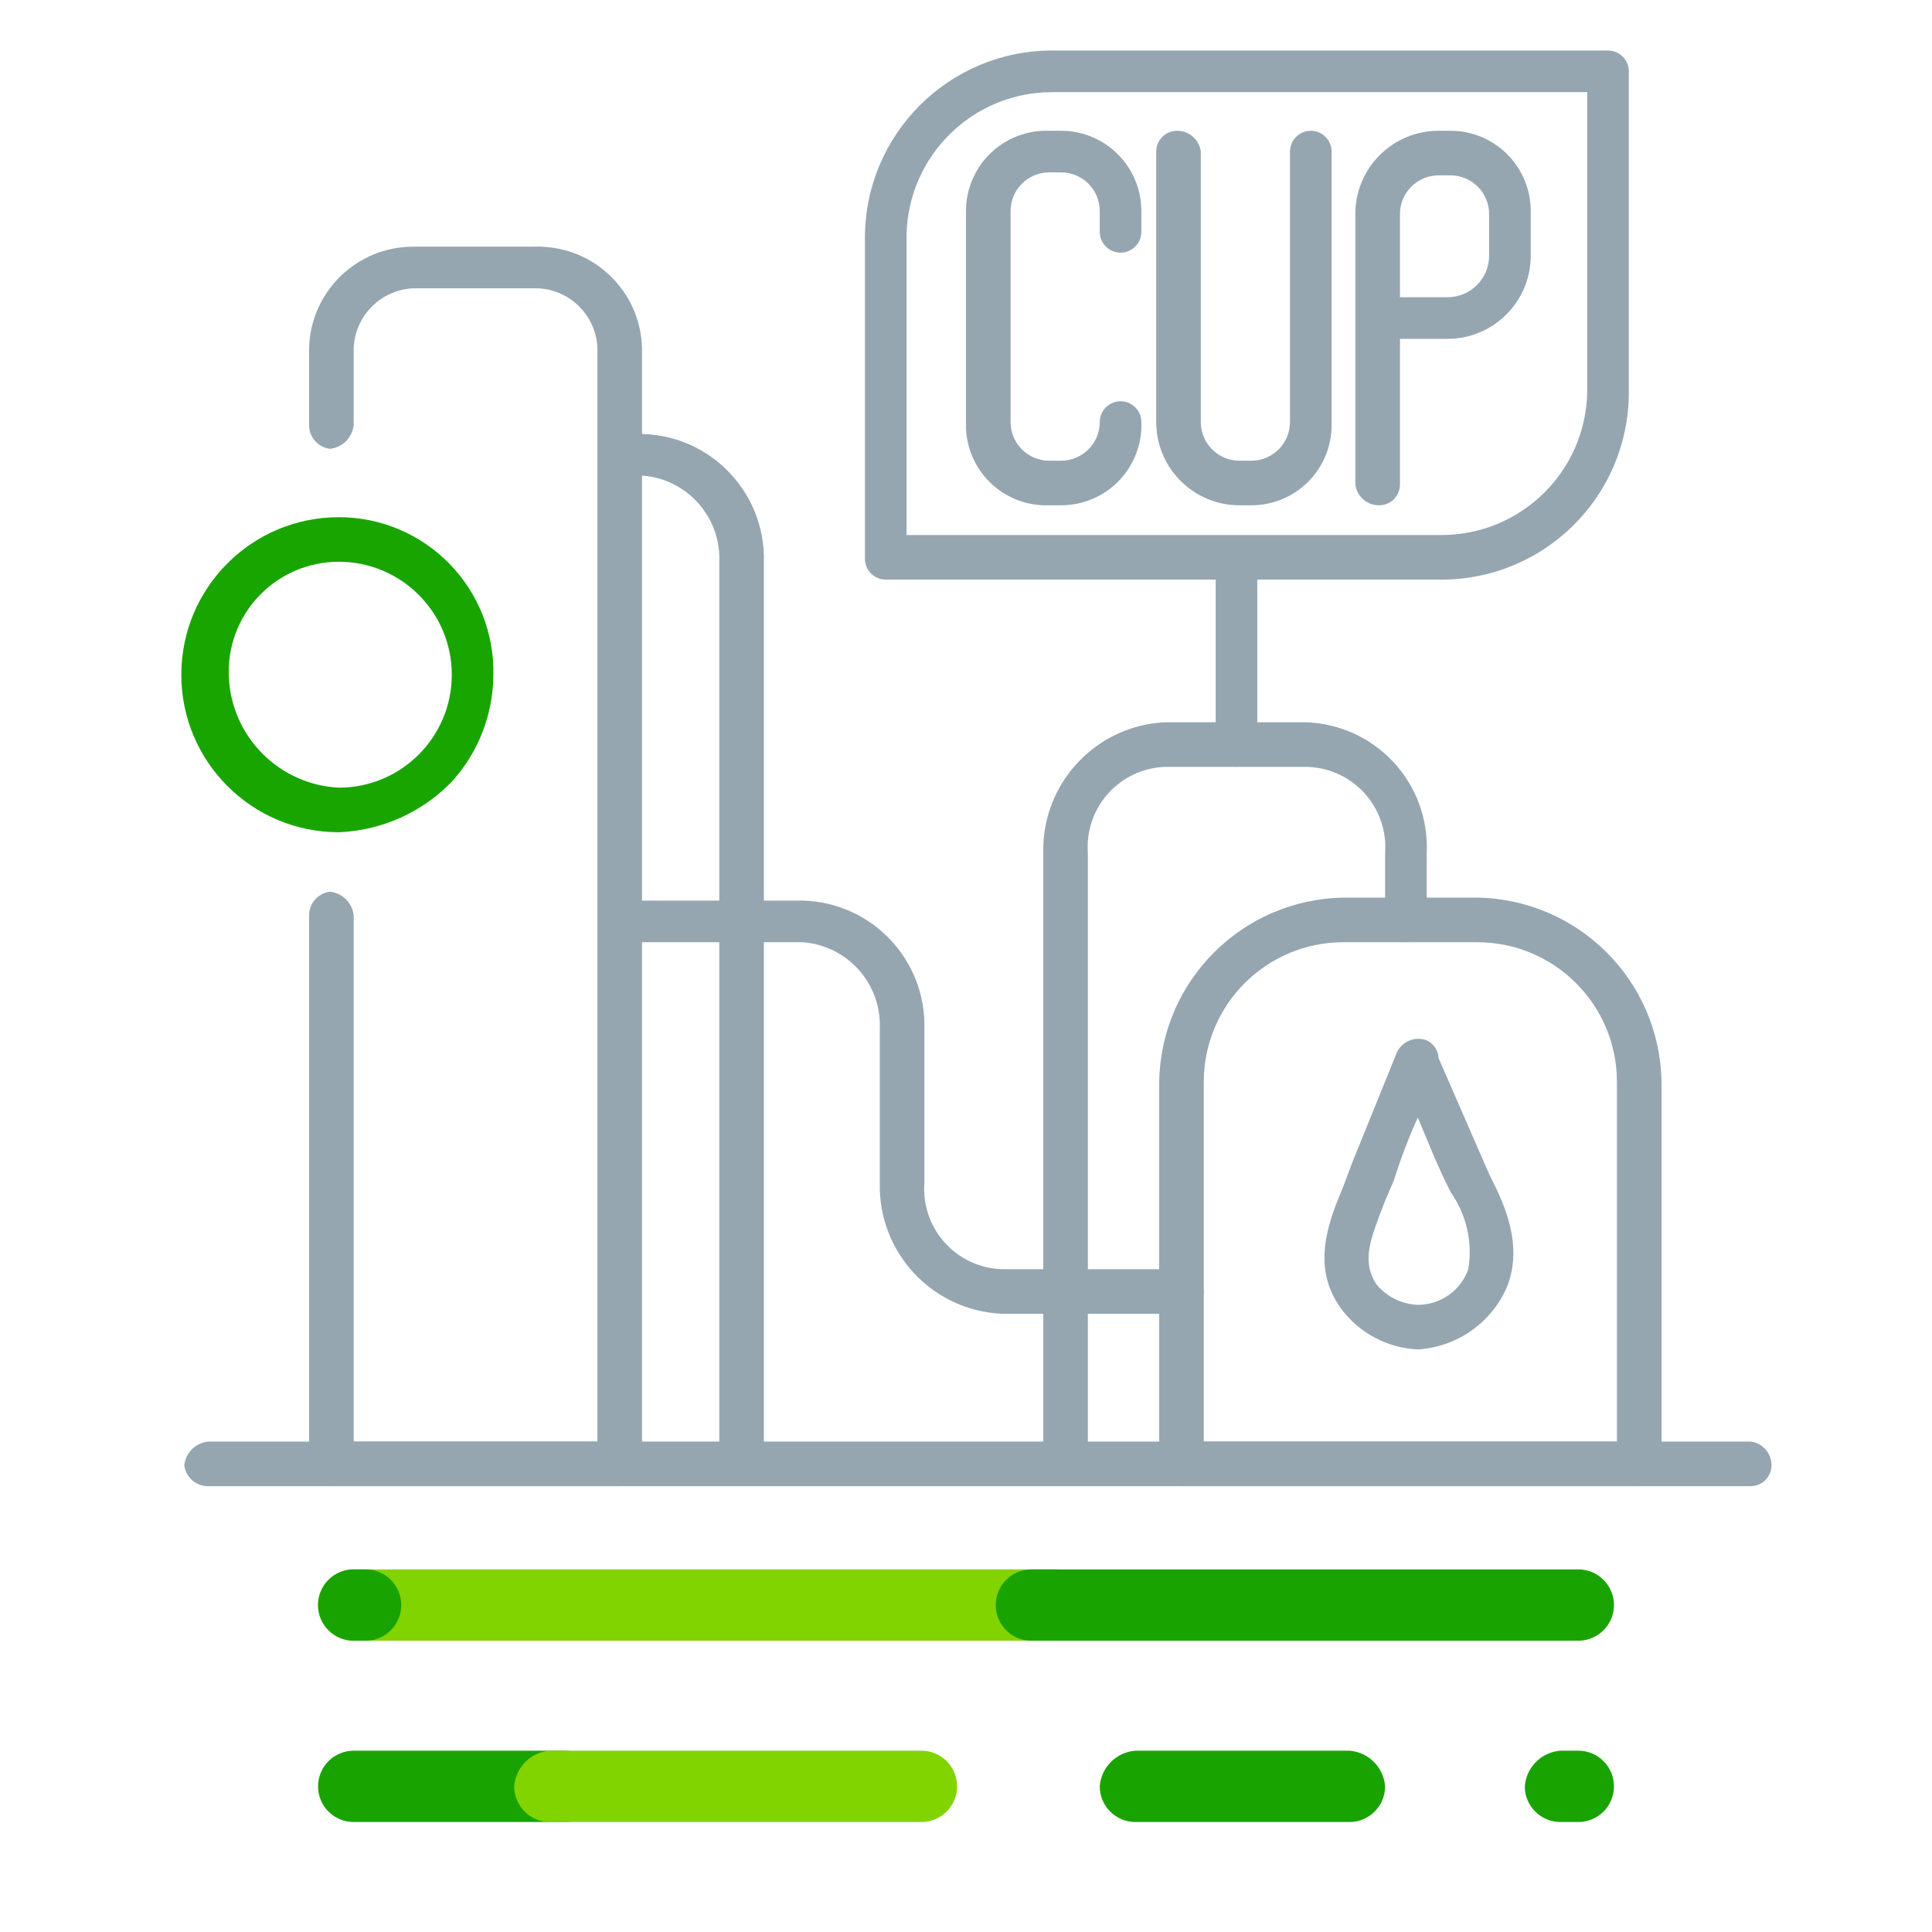
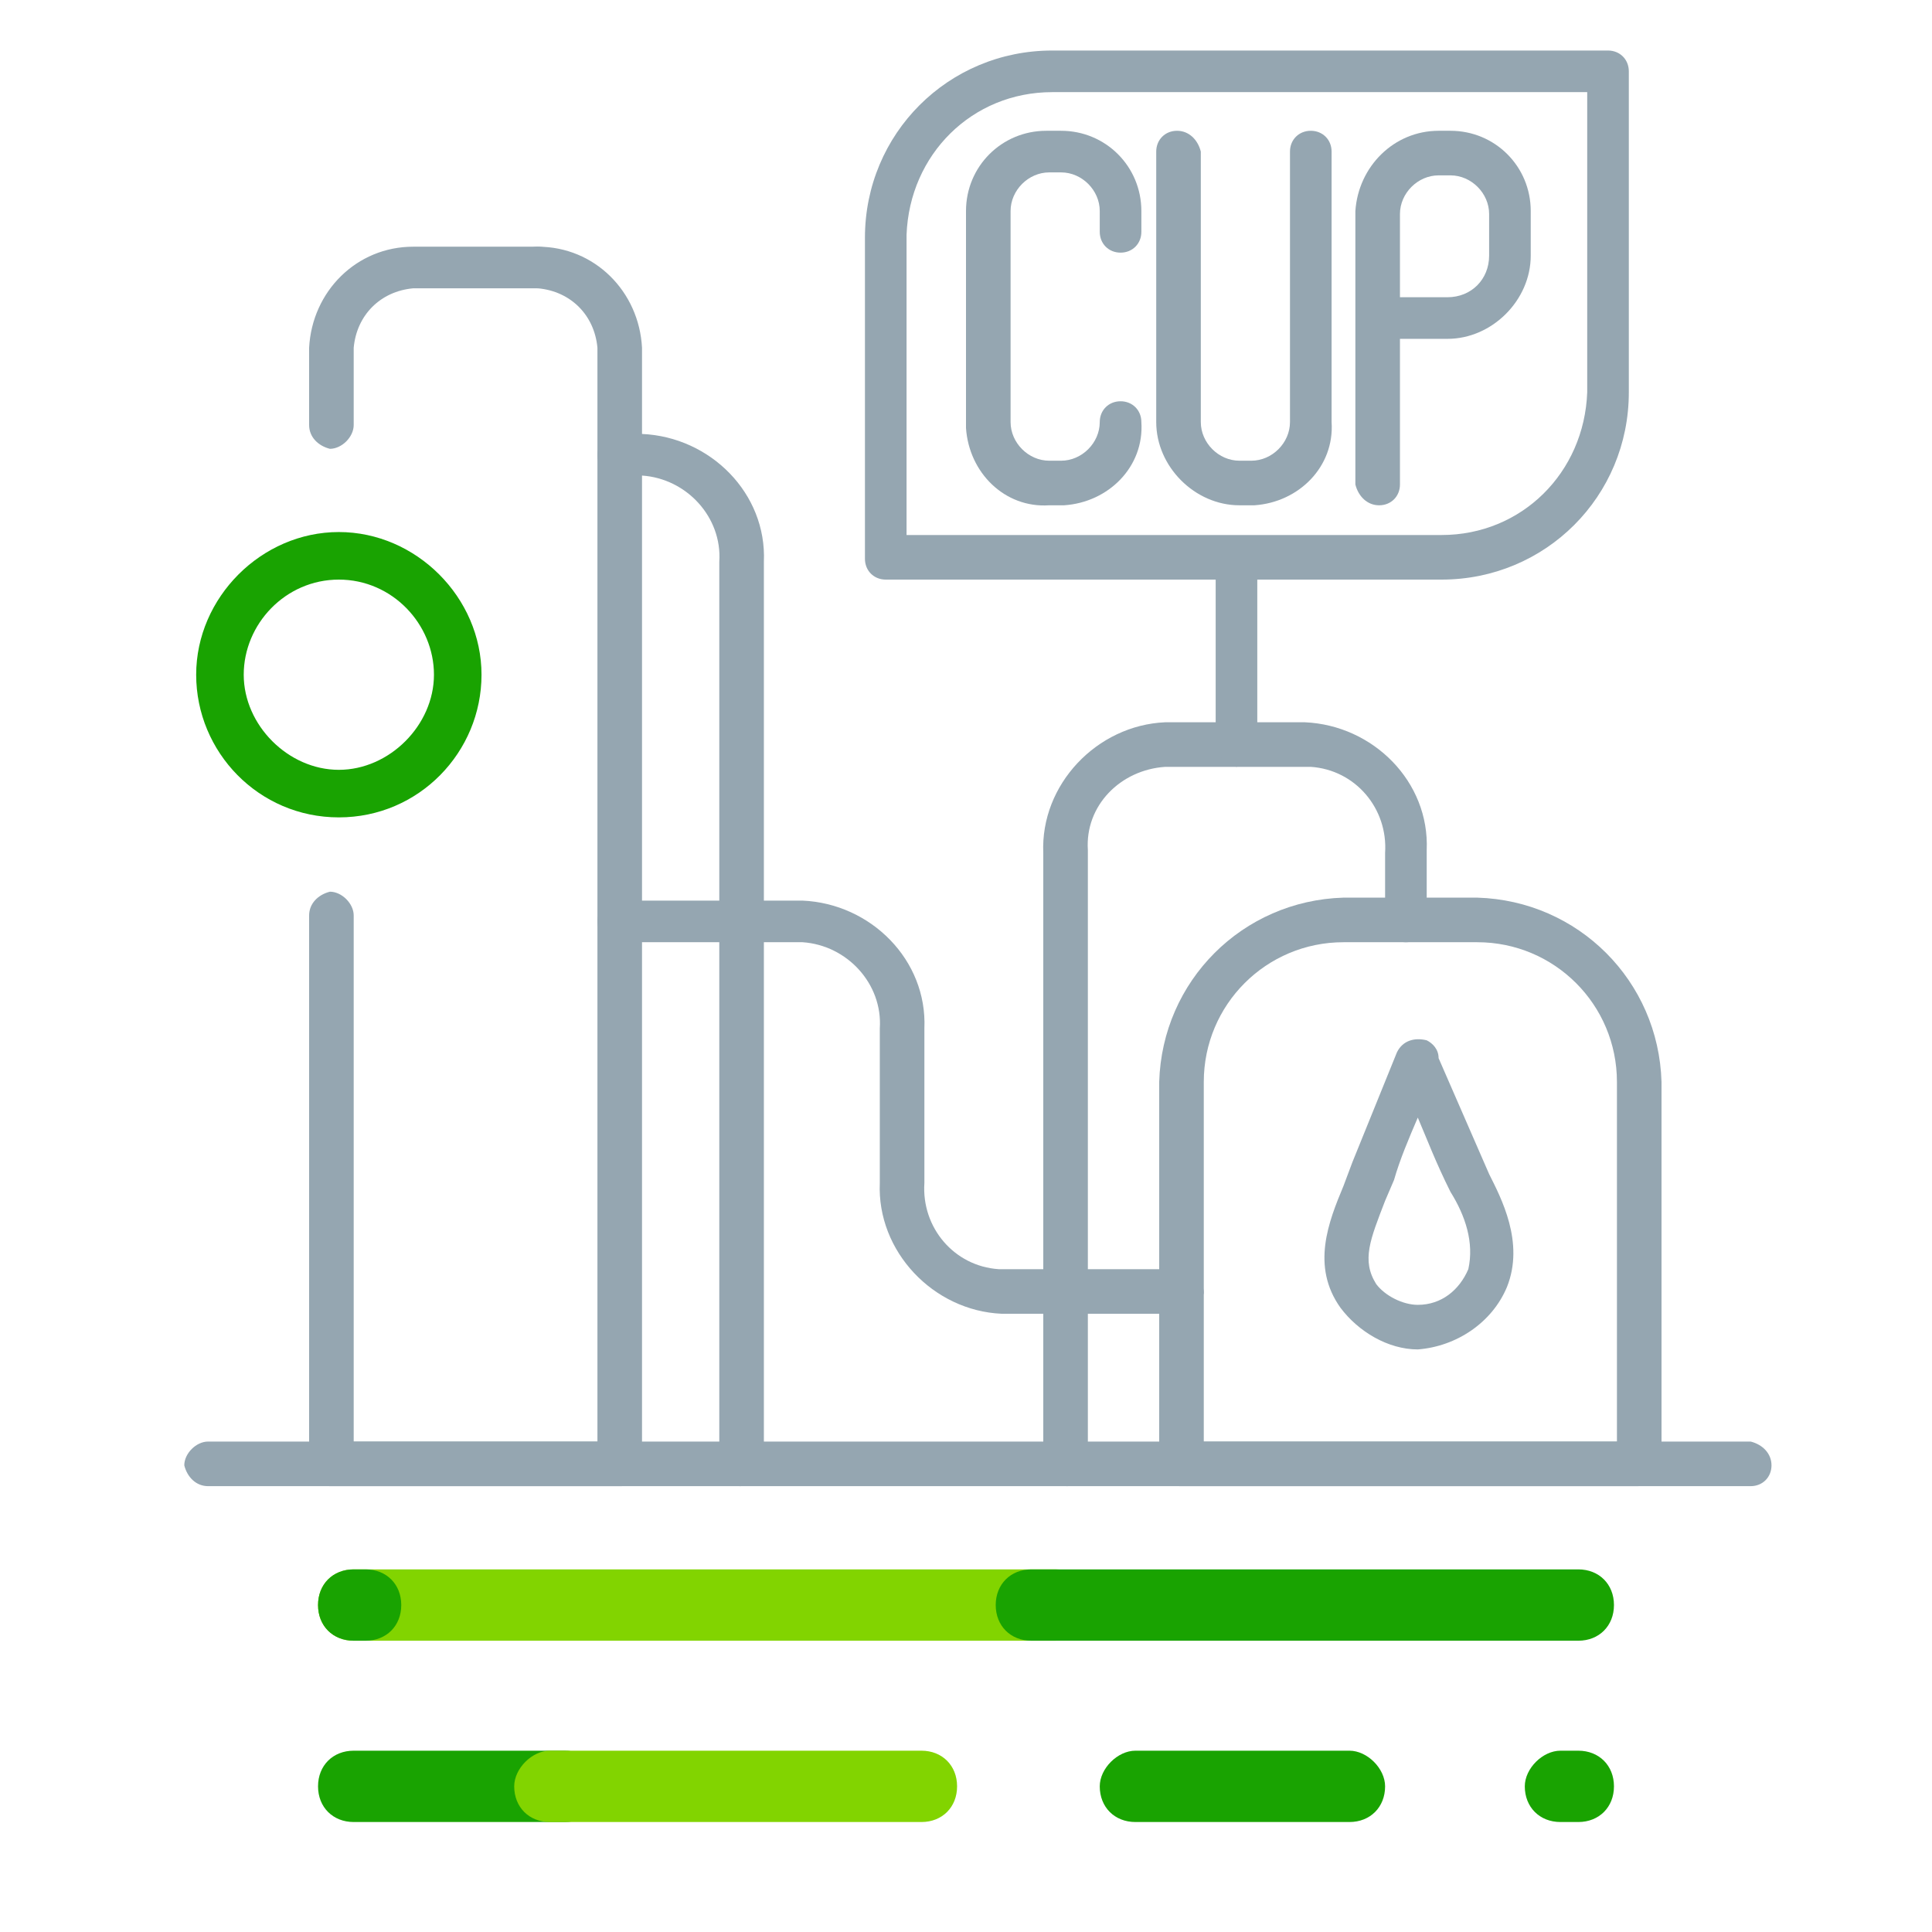
- <svg xmlns="http://www.w3.org/2000/svg" id="Capa_1" data-name="Capa 1" viewBox="0 0 65 65">
-   <defs>
-     <style>.cls-1{fill:none;}.cls-2{fill:#95a6b1;}.cls-3{fill:#19a500;}.cls-4{fill:#19a301;}.cls-5{fill:#82d400;}</style>
-   </defs>
-   <g id="Rectángulo_3790" data-name="Rectángulo 3790">
-     <rect class="cls-1" width="65" height="65" />
+ <svg xmlns="http://www.w3.org/2000/svg" version="1.1" id="Capa_1" x="0px" y="0px" viewBox="0 0 65 65" style="enable-background:new 0 0 65 65;" xml:space="preserve">
+   <style type="text/css">
+ 	.st0{fill:none;}
+ 	.st1{fill:#95A6B1;}
+ 	.st2{fill:#19A301;}
+ 	.st3{fill:#82D400;}
+ </style>
+   <g id="Rectángulo_3790">
+     <rect y="0" class="st0" width="65" height="65" />
  </g>
-   <g id="Trazado_9429" data-name="Trazado 9429">
-     <path class="cls-2" d="M55.1,50H39.7a.7.7,0,0,1-.7-.7V36.4a6.3,6.3,0,0,1,6.2-6.2h4.5a6.3,6.3,0,0,1,6.2,6.2h0V49.3A.8.8,0,0,1,55.1,50ZM40.5,48.5H54.4V36.4a4.7,4.7,0,0,0-4.7-4.7H45.2a4.7,4.7,0,0,0-4.7,4.7Z" />
+   <g id="Trazado_9429">
+     <path class="st1" d="M55.1,50H39.7c-0.4,0-0.7-0.3-0.7-0.7l0,0V36.4c0.1-3.4,2.8-6.1,6.2-6.2h4.5c3.4,0.1,6.1,2.8,6.2,6.2l0,0v12.9   C55.8,49.7,55.5,50,55.1,50z M40.5,48.5h13.9V36.4c0-2.6-2.1-4.7-4.7-4.7l0,0h-4.5c-2.6,0-4.7,2.1-4.7,4.7l0,0V48.5z" />
  </g>
-   <g id="Trazado_9430" data-name="Trazado 9430">
-     <path class="cls-2" d="M11.1,15.1a.8.8,0,0,1-.7-.8h0V11.7a3.5,3.5,0,0,1,3.5-3.4h4.2a.8.8,0,0,1,.8.7.8.8,0,0,1-.8.7H13.9a2.1,2.1,0,0,0-2,2v2.6a.9.9,0,0,1-.8.8Z" />
+   <g id="Trazado_9430">
+     <path class="st1" d="M11.1,15.1c-0.4-0.1-0.7-0.4-0.7-0.8l0,0v-2.6c0.1-1.9,1.6-3.4,3.5-3.4h4.2c0.4,0,0.7,0.3,0.8,0.7   c-0.1,0.4-0.4,0.7-0.8,0.7h-4.2c-1.1,0.1-1.9,0.9-2,2v2.6C11.9,14.7,11.5,15.1,11.1,15.1z" />
  </g>
-   <g id="Trazado_9431" data-name="Trazado 9431">
-     <path class="cls-2" d="M20.8,50H11.1a.7.7,0,0,1-.7-.7V30.8a.8.8,0,0,1,.7-.8.9.9,0,0,1,.8.8V48.5h8.2V11.7a2.1,2.1,0,0,0-2-2,.7.7,0,0,1,0-1.4,3.5,3.5,0,0,1,3.5,3.4V49.3a.7.7,0,0,1-.7.7Z" />
+   <g id="Trazado_9431">
+     <path class="st1" d="M20.8,50h-9.7c-0.4,0-0.7-0.3-0.7-0.7l0,0V30.8c0-0.4,0.3-0.7,0.7-0.8c0.4,0,0.8,0.4,0.8,0.8v17.7h8.2V11.7   c-0.1-1.1-0.9-1.9-2-2c-0.4,0-0.7-0.3-0.7-0.7c0-0.4,0.3-0.7,0.7-0.7c1.9,0,3.4,1.5,3.5,3.4v37.6c0,0.4-0.3,0.7-0.7,0.7h0H20.8z" />
  </g>
-   <g id="Trazado_9432" data-name="Trazado 9432">
-     <path class="cls-2" d="M35.9,50a.8.8,0,0,1-.8-.7V28.7a4.3,4.3,0,0,1,4.1-4.4h4.7A4.2,4.2,0,0,1,48,28.7V31a.7.7,0,0,1-1.4,0V28.7a2.7,2.7,0,0,0-2.7-2.9H39.2a2.7,2.7,0,0,0-2.6,2.9V49.3a.7.7,0,0,1-.7.7Z" />
+   <g id="Trazado_9432">
+     <path class="st1" d="M35.9,50c-0.4,0-0.7-0.3-0.8-0.7V28.7c-0.1-2.3,1.8-4.3,4.1-4.4h4.7c2.3,0.1,4.2,2,4.1,4.3c0,0,0,0.1,0,0.1V31   c0,0.4-0.3,0.7-0.7,0.7s-0.7-0.3-0.7-0.7v-2.3c0.1-1.5-1-2.8-2.5-2.9c-0.1,0-0.1,0-0.2,0h-4.7c-1.5,0.1-2.7,1.3-2.6,2.8   c0,0,0,0.1,0,0.1v20.6C36.6,49.7,36.3,50,35.9,50L35.9,50z" />
  </g>
-   <g id="Trazado_9433" data-name="Trazado 9433">
-     <path class="cls-2" d="M39.7,44.2h-6a4.3,4.3,0,0,1-4.1-4.4V34.6A2.8,2.8,0,0,0,27,31.7H20.8a.7.7,0,0,1,0-1.4H27a4.2,4.2,0,0,1,4.1,4.3v5.2a2.7,2.7,0,0,0,2.6,2.9h6a.9.9,0,0,1,.8.8.8.8,0,0,1-.8.7Z" />
+   <g id="Trazado_9433">
+     <path class="st1" d="M39.7,44.2h-6c-2.3-0.1-4.2-2.1-4.1-4.4v-5.2c0.1-1.5-1.1-2.8-2.6-2.9h-6.2c-0.4,0-0.7-0.3-0.7-0.7   c0-0.4,0.3-0.7,0.7-0.7H27c2.3,0.1,4.2,2,4.1,4.3c0,0,0,0,0,0v5.2c-0.1,1.5,1,2.8,2.5,2.9c0,0,0.1,0,0.1,0h6c0.4,0,0.8,0.4,0.8,0.8   C40.4,43.9,40.1,44.2,39.7,44.2z" />
  </g>
-   <g id="Trazado_9434" data-name="Trazado 9434">
-     <path class="cls-2" d="M24.9,50a.7.7,0,0,1-.7-.7V18.9A2.8,2.8,0,0,0,21.6,16h-.8a.7.7,0,0,1,0-1.4h.8a4.2,4.2,0,0,1,4.1,4.3V49.3a.8.8,0,0,1-.8.7Z" />
+   <g id="Trazado_9434">
+     <path class="st1" d="M24.9,50c-0.4,0-0.7-0.3-0.7-0.7l0,0V18.9c0.1-1.5-1.1-2.8-2.6-2.9h-0.8c-0.4,0-0.7-0.3-0.7-0.7   c0-0.4,0.3-0.7,0.7-0.7h0.8c2.3,0.1,4.2,2,4.1,4.3c0,0,0,0,0,0v30.4C25.6,49.7,25.3,50,24.9,50z" />
  </g>
-   <g id="Trazado_9435" data-name="Trazado 9435">
-     <path class="cls-2" d="M58.9,50H7a.8.8,0,0,1-.8-.7.9.9,0,0,1,.8-.8H58.9a.8.8,0,0,1,.7.8A.7.7,0,0,1,58.9,50Z" />
+   <g id="Trazado_9435">
+     <path class="st1" d="M58.9,50H7c-0.4,0-0.7-0.3-0.8-0.7c0-0.4,0.4-0.8,0.8-0.8h51.9c0.4,0.1,0.7,0.4,0.7,0.8   C59.6,49.7,59.3,50,58.9,50L58.9,50z" />
  </g>
-   <g id="Trazado_9436" data-name="Trazado 9436">
-     <path class="cls-2" d="M47.7,45.4A3.4,3.4,0,0,1,45.1,44c-1-1.4-.4-2.9.1-4.1l.3-.8L47,35.4h0a.8.8,0,0,1,1-.4.7.7,0,0,1,.4.6l1.7,3.9c.4.8,1.2,2.3.6,3.8A3.5,3.5,0,0,1,47.7,45.4Zm0-7.8a18,18,0,0,0-.8,2.1l-.3.7c-.5,1.3-.8,2-.3,2.8a1.9,1.9,0,0,0,1.4.7,1.8,1.8,0,0,0,1.7-1.2,3.5,3.5,0,0,0-.6-2.6c-.5-1-.8-1.8-1.1-2.5Z" />
+   <g id="Trazado_9436">
+     <path class="st1" d="M47.7,45.4c-1,0-2-0.6-2.6-1.4c-1-1.4-0.4-2.9,0.1-4.1l0.3-0.8l1.5-3.7l0,0c0.2-0.4,0.6-0.5,1-0.4   c0.2,0.1,0.4,0.3,0.4,0.6l1.7,3.9c0.4,0.8,1.2,2.3,0.6,3.8C50.2,44.5,49,45.3,47.7,45.4z M47.7,37.6c-0.3,0.7-0.6,1.4-0.8,2.1   l-0.3,0.7c-0.5,1.3-0.8,2-0.3,2.8c0.3,0.4,0.9,0.7,1.4,0.7c0.8,0,1.4-0.5,1.7-1.2c0.2-0.9-0.1-1.8-0.6-2.6   C48.3,39.1,48,38.3,47.7,37.6z" />
  </g>
-   <g id="Trazado_9437" data-name="Trazado 9437">
-     <path class="cls-3" d="M11.4,28a5.3,5.3,0,0,1,0-10.6,5.2,5.2,0,0,1,5.2,5.3,5.4,5.4,0,0,1-1.4,3.6A5.6,5.6,0,0,1,11.4,28Zm0-9.1a3.7,3.7,0,0,0-3.7,3.9,3.9,3.9,0,0,0,3.7,3.7,3.8,3.8,0,0,0,0-7.6Z" />
+   <g id="Trazado_9438">
+     <path class="st1" d="M35.7,17h-0.4c-1.5,0.1-2.7-1.1-2.8-2.6c0-0.1,0-0.1,0-0.2l0,0V7.1c0-1.5,1.2-2.7,2.7-2.7c0,0,0.1,0,0.1,0h0.4   c1.5,0,2.7,1.2,2.7,2.7v0l0,0v0.7c0,0.4-0.3,0.7-0.7,0.7S37,8.2,37,7.8V7.1c0-0.7-0.6-1.3-1.3-1.3h-0.4c-0.7,0-1.3,0.6-1.3,1.3v7.1   c0,0.7,0.6,1.3,1.3,1.3h0.4c0.7,0,1.3-0.6,1.3-1.3c0-0.4,0.3-0.7,0.7-0.7s0.7,0.3,0.7,0.7c0.1,1.5-1.1,2.7-2.6,2.8   C35.8,17,35.7,17,35.7,17z" />
  </g>
-   <g id="Trazado_9438" data-name="Trazado 9438">
-     <path class="cls-2" d="M35.7,17h-.4a2.7,2.7,0,0,1-2.8-2.8h0V7.1a2.7,2.7,0,0,1,2.8-2.7h.4a2.7,2.7,0,0,1,2.7,2.7h0v.7a.7.7,0,0,1-1.4,0V7.1a1.3,1.3,0,0,0-1.3-1.3h-.4A1.3,1.3,0,0,0,34,7.1v7.1a1.3,1.3,0,0,0,1.3,1.3h.4A1.3,1.3,0,0,0,37,14.2a.7.7,0,0,1,1.4,0A2.7,2.7,0,0,1,35.7,17Z" />
+   <g id="Trazado_9439">
+     <path class="st1" d="M42.1,17h-0.4c-1.5,0-2.8-1.3-2.8-2.8l0,0V5.1c0-0.4,0.3-0.7,0.7-0.7l0,0c0.4,0,0.7,0.3,0.8,0.7v9.1   c0,0.7,0.6,1.3,1.3,1.3h0.4c0.7,0,1.3-0.6,1.3-1.3V5.1c0-0.4,0.3-0.7,0.7-0.7s0.7,0.3,0.7,0.7v9.1c0.1,1.5-1.1,2.7-2.6,2.8   C42.2,17,42.1,17,42.1,17z" />
  </g>
-   <g id="Trazado_9439" data-name="Trazado 9439">
-     <path class="cls-2" d="M42.1,17h-.4a2.8,2.8,0,0,1-2.8-2.8h0V5.1a.7.7,0,0,1,.7-.7.8.8,0,0,1,.8.7v9.1a1.3,1.3,0,0,0,1.3,1.3h.4a1.3,1.3,0,0,0,1.3-1.3V5.1a.7.7,0,0,1,1.4,0v9.1A2.7,2.7,0,0,1,42.1,17Z" />
+   <g id="Trazado_9440">
+     <path class="st1" d="M46.4,17c-0.4,0-0.7-0.3-0.8-0.7V7.1c0.1-1.5,1.3-2.7,2.8-2.7h0.4c1.5,0,2.7,1.2,2.7,2.7v0l0,0v1.5   c0,1.5-1.3,2.8-2.8,2.8h-1.6v4.9C47.1,16.7,46.8,17,46.4,17C46.4,17,46.4,17,46.4,17z M47.1,10h1.6c0.8,0,1.4-0.6,1.4-1.4v0V7.2   c0-0.7-0.6-1.3-1.3-1.3h-0.4c-0.7,0-1.3,0.6-1.3,1.3l0,0V10z" />
  </g>
-   <g id="Trazado_9440" data-name="Trazado 9440">
-     <path class="cls-2" d="M46.4,17a.8.8,0,0,1-.8-.7V7.1a2.8,2.8,0,0,1,2.8-2.7h.4a2.7,2.7,0,0,1,2.7,2.7h0V8.6a2.8,2.8,0,0,1-2.8,2.8H47.1v4.9a.7.7,0,0,1-.7.7Zm.7-7h1.6a1.4,1.4,0,0,0,1.4-1.4V7.2a1.3,1.3,0,0,0-1.3-1.3h-.4a1.3,1.3,0,0,0-1.3,1.3h0Z" />
+   <g id="Trazado_9441">
+     <path class="st1" d="M48.5,19.5H29.8c-0.4,0-0.7-0.3-0.7-0.7v0V8c0-3.5,2.8-6.3,6.3-6.3h18.7c0.4,0,0.7,0.3,0.7,0.7c0,0,0,0,0,0   v10.8C54.8,16.7,52,19.5,48.5,19.5z M30.5,18h18c2.7,0,4.8-2.1,4.9-4.8V3.1h-18c-2.7,0-4.8,2.1-4.9,4.8L30.5,18z" />
  </g>
-   <g id="Trazado_9441" data-name="Trazado 9441">
-     <path class="cls-2" d="M48.5,19.5H29.8a.7.7,0,0,1-.7-.7V8a6.3,6.3,0,0,1,6.3-6.3H54.1a.7.7,0,0,1,.7.7V13.2a6.3,6.3,0,0,1-6.3,6.3ZM30.5,18h18a4.9,4.9,0,0,0,4.9-4.8V3.1h-18a4.9,4.9,0,0,0-4.9,4.8Z" />
+   <g id="Trazado_9442">
+     <path class="st1" d="M41.6,25.8c-0.4-0.1-0.7-0.4-0.7-0.8v-6.2c0-0.4,0.3-0.7,0.7-0.7s0.7,0.3,0.7,0.7V25   C42.3,25.4,42,25.7,41.6,25.8z" />
  </g>
-   <g id="Trazado_9442" data-name="Trazado 9442">
-     <path class="cls-2" d="M41.6,25.8a.8.8,0,0,1-.7-.8V18.8a.7.7,0,1,1,1.4,0V25a.8.8,0,0,1-.7.8Z" />
+   <rect y="48.3" class="st0" width="65" height="16.7" />
+   <path class="st2" d="M45.4,61.3h-7.2c-0.7,0-1.2-0.5-1.2-1.2l0,0c0-0.6,0.6-1.2,1.2-1.2h7.2c0.6,0,1.2,0.6,1.2,1.2  C46.6,60.8,46.1,61.3,45.4,61.3L45.4,61.3z" />
+   <path class="st2" d="M53.1,61.3h-0.6c-0.7,0-1.2-0.5-1.2-1.2l0,0c0-0.6,0.6-1.2,1.2-1.2h0.6c0.7,0,1.2,0.5,1.2,1.2l0,0  C54.3,60.8,53.8,61.3,53.1,61.3L53.1,61.3z" />
+   <path class="st2" d="M19,61.3h-7.1c-0.7,0-1.2-0.5-1.2-1.2l0,0c0-0.7,0.5-1.2,1.2-1.2c0,0,0,0,0,0H19c0.7,0,1.2,0.5,1.2,1.2l0,0  C20.2,60.8,19.7,61.3,19,61.3L19,61.3z" />
+   <path class="st3" d="M31,61.3H18.5c-0.7,0-1.2-0.5-1.2-1.2l0,0c0-0.6,0.6-1.2,1.2-1.2H31c0.7,0,1.2,0.5,1.2,1.2l0,0  C32.2,60.8,31.7,61.3,31,61.3L31,61.3z" />
+   <path class="st3" d="M35.5,55.2H11.9c-0.7,0-1.2-0.5-1.2-1.2s0.5-1.2,1.2-1.2l0,0h23.6c0.7,0,1.2,0.5,1.2,1.2S36.2,55.2,35.5,55.2z" />
+   <path class="st2" d="M53.1,55.2H34.7c-0.7,0-1.2-0.5-1.2-1.2s0.5-1.2,1.2-1.2h18.4c0.7,0,1.2,0.5,1.2,1.2S53.8,55.2,53.1,55.2z" />
+   <path class="st2" d="M12.3,55.2h-0.4c-0.7,0-1.2-0.5-1.2-1.2s0.5-1.2,1.2-1.2h0.4c0.7,0,1.2,0.5,1.2,1.2S13,55.2,12.3,55.2z" />
+   <g id="Elipse_1897_1_">
+     <path class="st2" d="M11.4,27.5c-2.7,0-4.8-2.2-4.8-4.8s2.2-4.8,4.8-4.8s4.8,2.2,4.8,4.8S14.1,27.5,11.4,27.5z M11.4,19.5   c-1.8,0-3.2,1.5-3.2,3.2s1.5,3.2,3.2,3.2s3.2-1.5,3.2-3.2S13.2,19.5,11.4,19.5z" />
  </g>
-   <rect class="cls-1" y="48.3" width="65" height="16.74" />
-   <path class="cls-4" d="M45.4,61.3H38.2A1.2,1.2,0,0,1,37,60.1a1.3,1.3,0,0,1,1.2-1.2h7.2a1.3,1.3,0,0,1,1.2,1.2A1.2,1.2,0,0,1,45.4,61.3Z" />
-   <path class="cls-4" d="M53.1,61.3h-.6a1.2,1.2,0,0,1-1.2-1.2,1.3,1.3,0,0,1,1.2-1.2h.6a1.2,1.2,0,0,1,1.2,1.2A1.2,1.2,0,0,1,53.1,61.3Z" />
-   <path class="cls-4" d="M19,61.3H11.9a1.2,1.2,0,0,1-1.2-1.2,1.2,1.2,0,0,1,1.2-1.2H19a1.2,1.2,0,0,1,1.2,1.2A1.2,1.2,0,0,1,19,61.3Z" />
-   <path class="cls-5" d="M31,61.3H18.5a1.2,1.2,0,0,1-1.2-1.2,1.3,1.3,0,0,1,1.2-1.2H31a1.2,1.2,0,0,1,1.2,1.2A1.2,1.2,0,0,1,31,61.3Z" />
-   <path class="cls-5" d="M35.5,55.2H11.9a1.2,1.2,0,1,1,0-2.4H35.5a1.2,1.2,0,0,1,0,2.4Z" />
-   <path class="cls-4" d="M53.1,55.2H34.7a1.2,1.2,0,0,1,0-2.4H53.1a1.2,1.2,0,0,1,0,2.4Z" />
-   <path class="cls-4" d="M12.3,55.2h-.4a1.2,1.2,0,1,1,0-2.4h.4a1.2,1.2,0,0,1,0,2.4Z" />
</svg>
